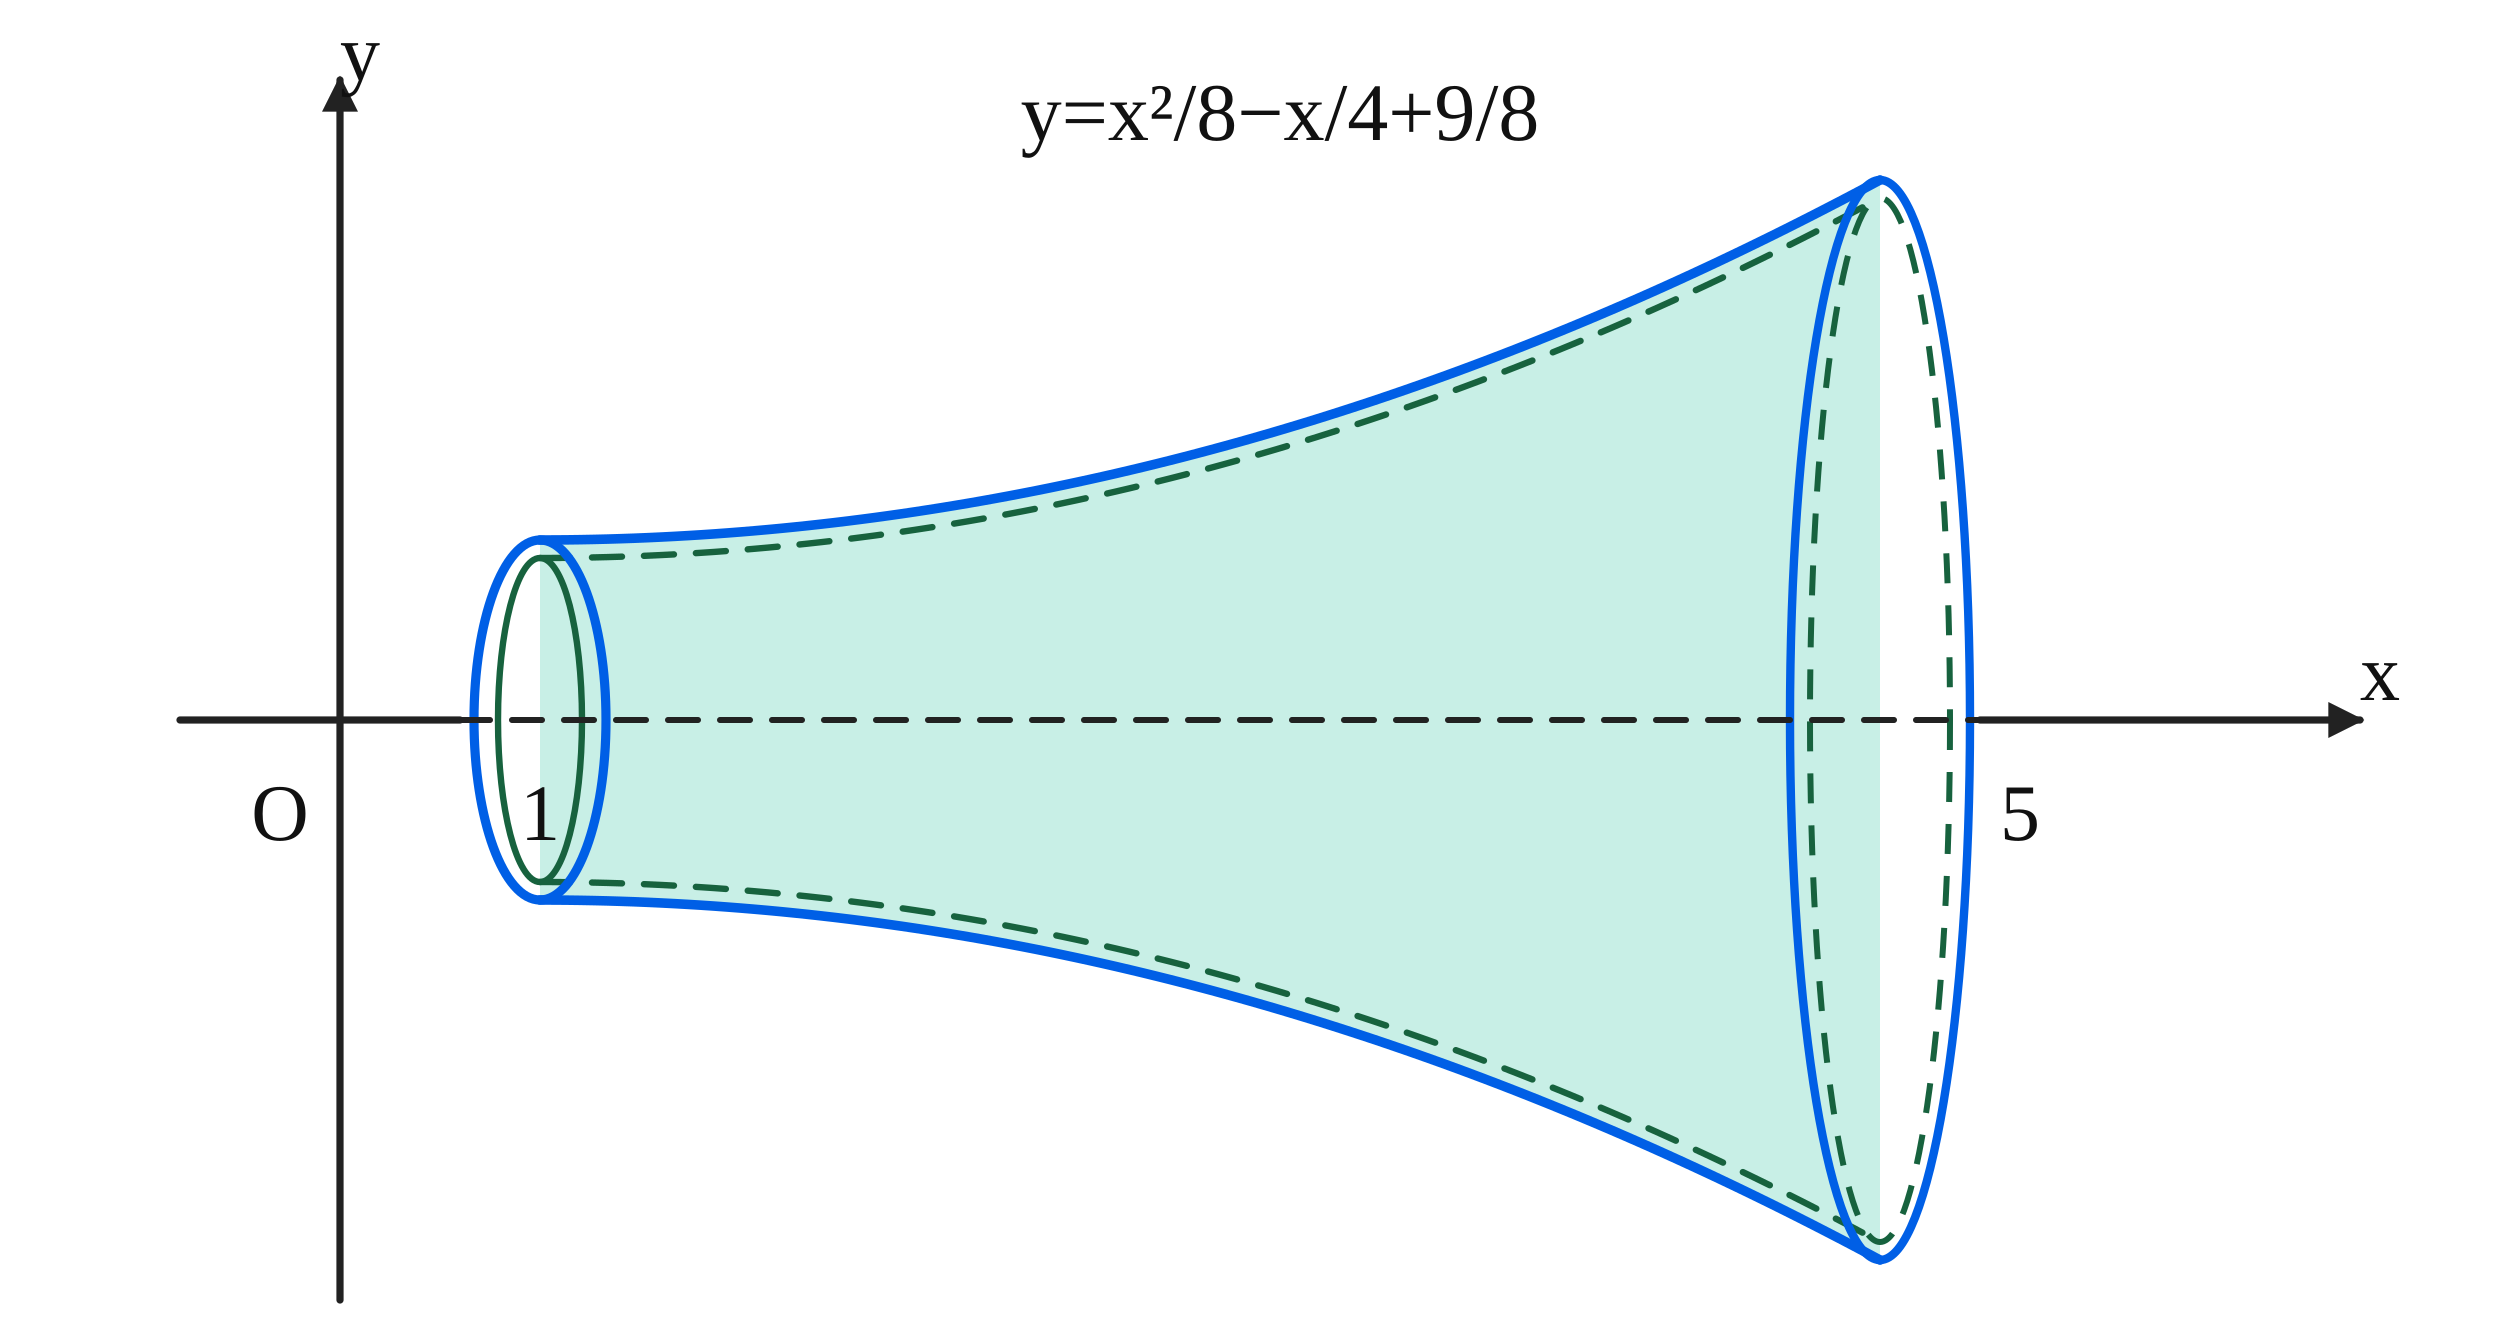
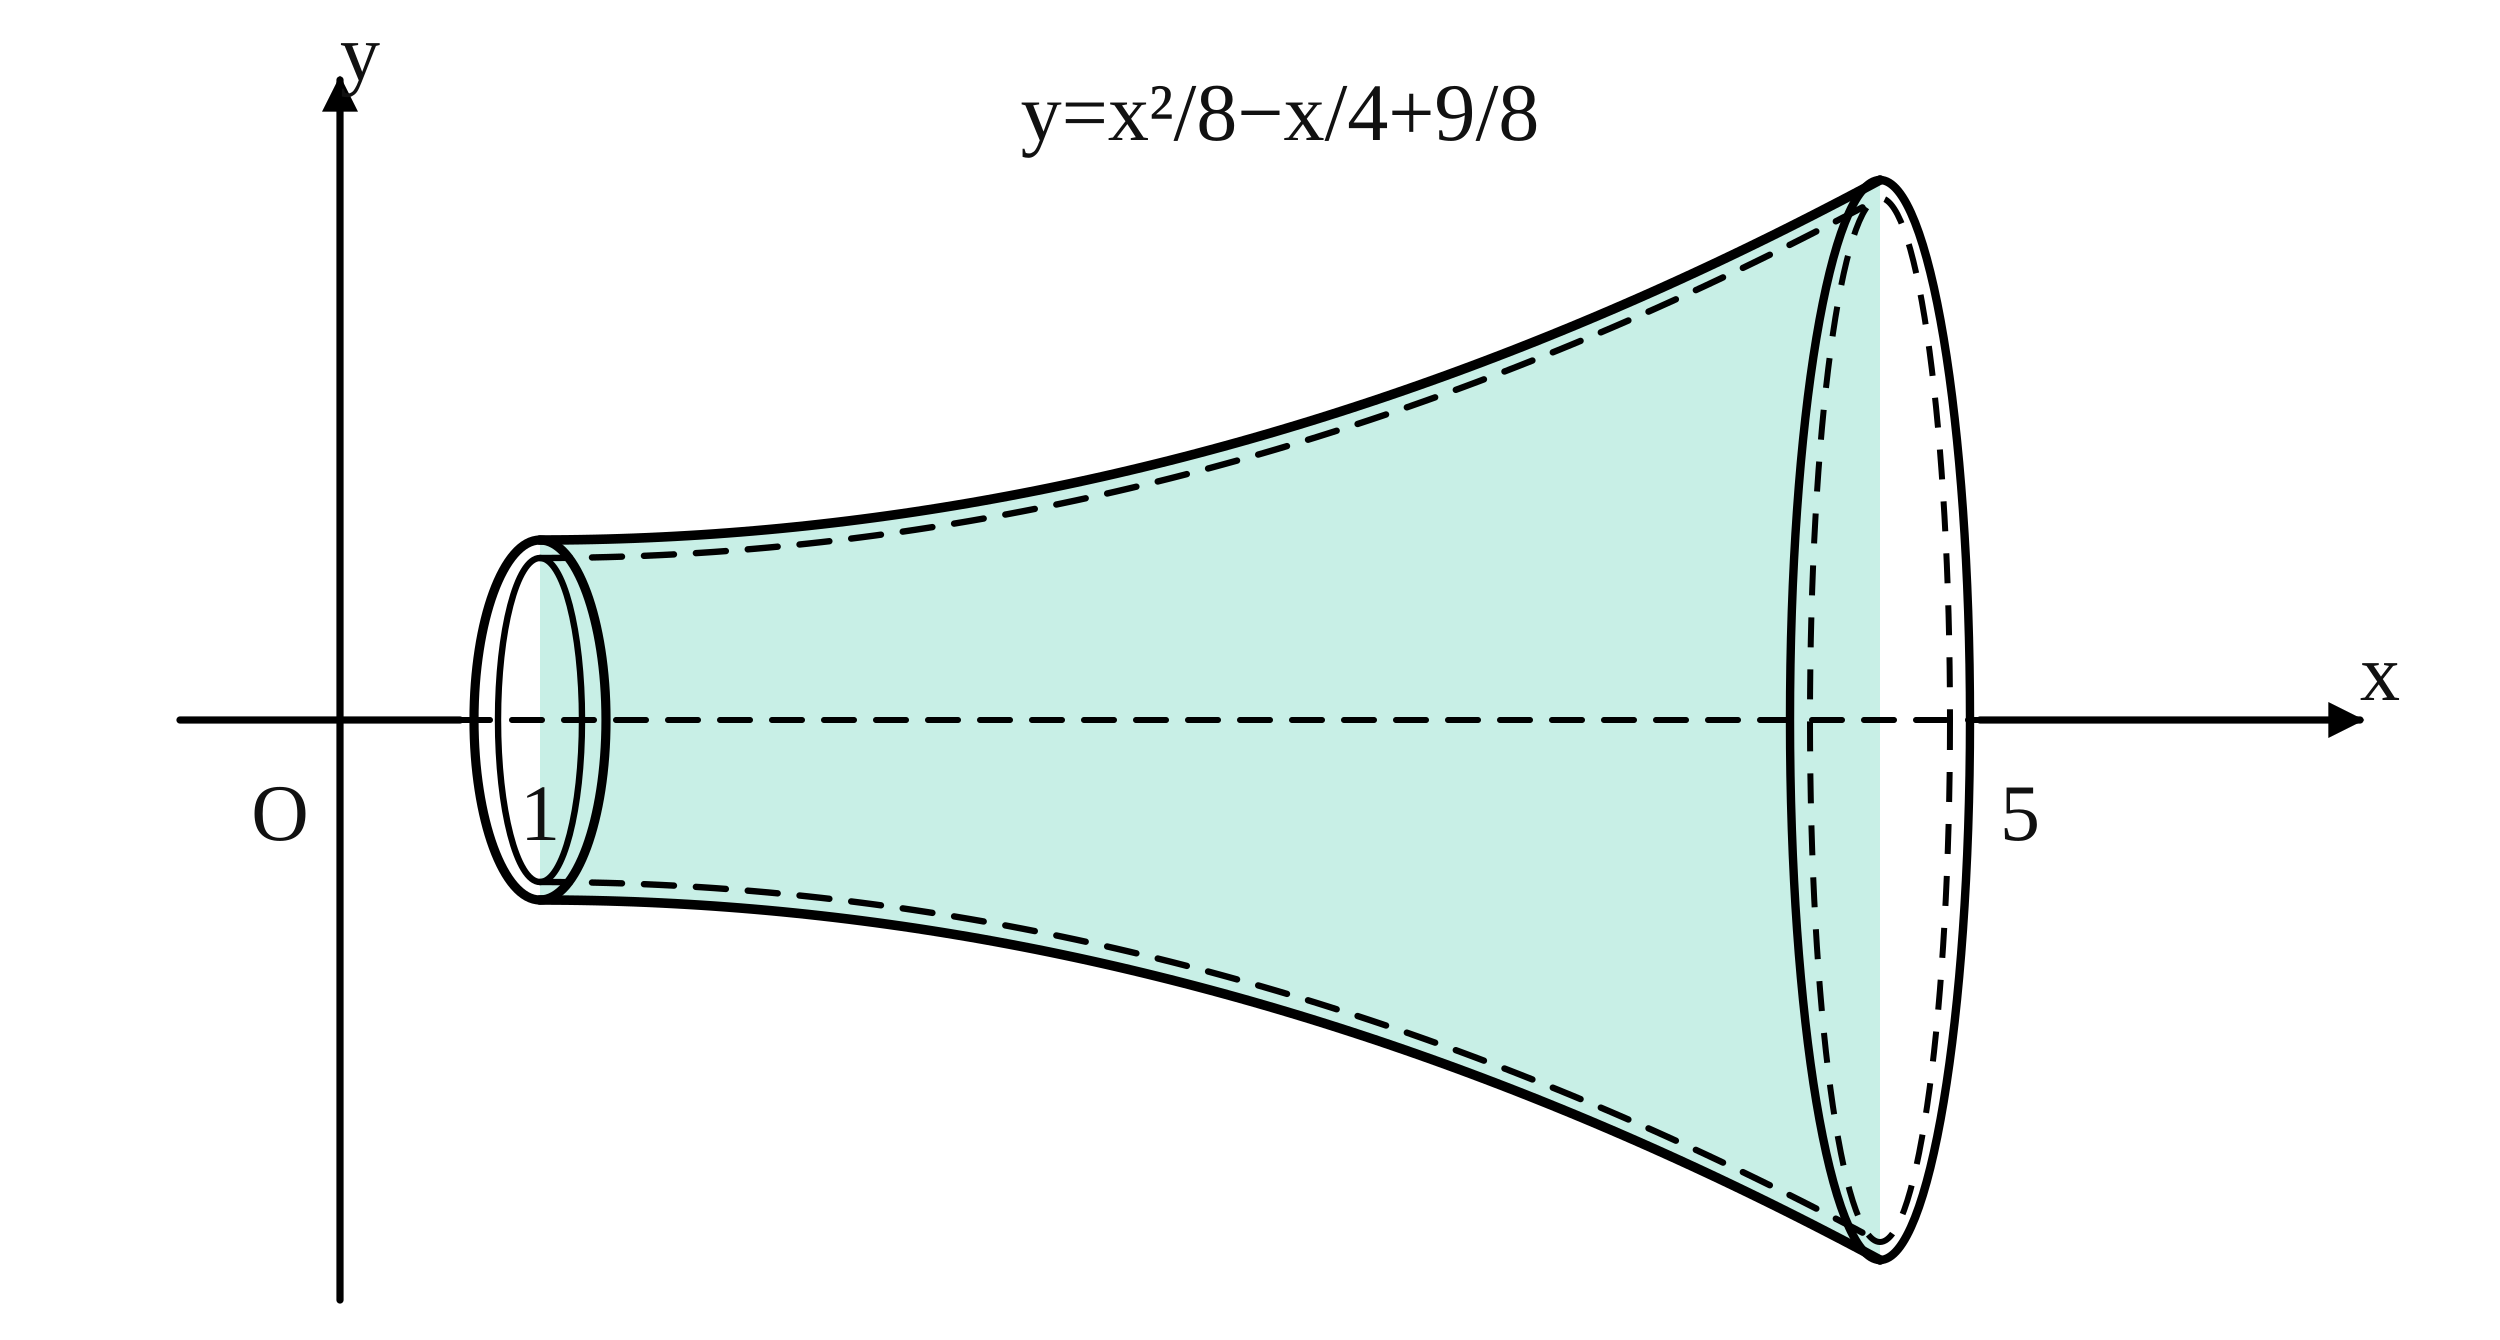
<svg xmlns="http://www.w3.org/2000/svg" width="125mm" height="67mm" viewBox="0 4 125 67">
  <defs>
    <marker id="arrow" markerWidth="5" markerHeight="5" refX="4.4" refY="2.5" orient="auto-start-reverse">
-       <path d="M0 0 L5 2.5 L0 5 Z" fill="#222" />
+       <path d="M0 0 L5 2.5 L0 5 Z" fill="#000000" />
    </marker>
    <pattern id="h" width="2.2" height="2.2" patternUnits="userSpaceOnUse">
      <path d="M0 2.2 L2.2 0" stroke="#637477" stroke-width=".12" />
    </pattern>
  </defs>
  <path d="M27.000 31.000 L27.670 30.998 L28.340 30.993 L29.010 30.984 L29.680 30.971 L30.350 30.955 L31.020 30.935 L31.690 30.912 L32.360 30.885 L33.030 30.854 L33.700 30.820 L34.370 30.782 L35.040 30.741 L35.710 30.696 L36.380 30.647 L37.050 30.595 L37.720 30.539 L38.390 30.480 L39.060 30.417 L39.730 30.350 L40.400 30.280 L41.070 30.206 L41.740 30.129 L42.410 30.048 L43.080 29.963 L43.750 29.875 L44.420 29.783 L45.090 29.688 L45.760 29.589 L46.430 29.486 L47.100 29.380 L47.770 29.270 L48.440 29.157 L49.110 29.040 L49.780 28.919 L50.450 28.795 L51.120 28.667 L51.790 28.536 L52.460 28.401 L53.130 28.262 L53.800 28.120 L54.470 27.974 L55.140 27.825 L55.810 27.672 L56.480 27.515 L57.150 27.355 L57.820 27.191 L58.490 27.024 L59.160 26.853 L59.830 26.678 L60.500 26.500 L61.170 26.318 L61.840 26.133 L62.510 25.944 L63.180 25.751 L63.850 25.555 L64.520 25.355 L65.190 25.152 L65.860 24.945 L66.530 24.734 L67.200 24.520 L67.870 24.302 L68.540 24.081 L69.210 23.856 L69.880 23.627 L70.550 23.395 L71.220 23.159 L71.890 22.920 L72.560 22.677 L73.230 22.430 L73.900 22.180 L74.570 21.926 L75.240 21.669 L75.910 21.408 L76.580 21.143 L77.250 20.875 L77.920 20.603 L78.590 20.328 L79.260 20.049 L79.930 19.766 L80.600 19.480 L81.270 19.190 L81.940 18.897 L82.610 18.600 L83.280 18.299 L83.950 17.995 L84.620 17.687 L85.290 17.376 L85.960 17.061 L86.630 16.742 L87.300 16.420 L87.970 16.094 L88.640 15.765 L89.310 15.432 L89.980 15.095 L90.650 14.755 L91.320 14.411 L91.990 14.064 L92.660 13.713 L93.330 13.358 L94.000 13.000 L94.000 67.000 L93.330 66.642 L92.660 66.287 L91.990 65.936 L91.320 65.589 L90.650 65.245 L89.980 64.905 L89.310 64.568 L88.640 64.235 L87.970 63.906 L87.300 63.580 L86.630 63.258 L85.960 62.939 L85.290 62.624 L84.620 62.313 L83.950 62.005 L83.280 61.701 L82.610 61.400 L81.940 61.103 L81.270 60.810 L80.600 60.520 L79.930 60.234 L79.260 59.951 L78.590 59.672 L77.920 59.397 L77.250 59.125 L76.580 58.857 L75.910 58.592 L75.240 58.331 L74.570 58.074 L73.900 57.820 L73.230 57.570 L72.560 57.323 L71.890 57.080 L71.220 56.841 L70.550 56.605 L69.880 56.373 L69.210 56.144 L68.540 55.919 L67.870 55.698 L67.200 55.480 L66.530 55.266 L65.860 55.055 L65.190 54.848 L64.520 54.645 L63.850 54.445 L63.180 54.249 L62.510 54.056 L61.840 53.867 L61.170 53.682 L60.500 53.500 L59.830 53.322 L59.160 53.147 L58.490 52.976 L57.820 52.809 L57.150 52.645 L56.480 52.485 L55.810 52.328 L55.140 52.175 L54.470 52.026 L53.800 51.880 L53.130 51.738 L52.460 51.599 L51.790 51.464 L51.120 51.333 L50.450 51.205 L49.780 51.081 L49.110 50.960 L48.440 50.843 L47.770 50.730 L47.100 50.620 L46.430 50.514 L45.760 50.411 L45.090 50.312 L44.420 50.217 L43.750 50.125 L43.080 50.037 L42.410 49.952 L41.740 49.871 L41.070 49.794 L40.400 49.720 L39.730 49.650 L39.060 49.583 L38.390 49.520 L37.720 49.461 L37.050 49.405 L36.380 49.353 L35.710 49.304 L35.040 49.259 L34.370 49.218 L33.700 49.180 L33.030 49.146 L32.360 49.115 L31.690 49.088 L31.020 49.065 L30.350 49.045 L29.680 49.029 L29.010 49.016 L28.340 49.007 L27.670 49.002 L27.000 49.000 Z" fill="#c8efe6" stroke="none" stroke-width="0" stroke-linecap="round" stroke-linejoin="round" />
-   <path d="M27.000 31.000 L27.670 30.998 L28.340 30.993 L29.010 30.984 L29.680 30.971 L30.350 30.955 L31.020 30.935 L31.690 30.912 L32.360 30.885 L33.030 30.854 L33.700 30.820 L34.370 30.782 L35.040 30.741 L35.710 30.696 L36.380 30.647 L37.050 30.595 L37.720 30.539 L38.390 30.480 L39.060 30.417 L39.730 30.350 L40.400 30.280 L41.070 30.206 L41.740 30.129 L42.410 30.048 L43.080 29.963 L43.750 29.875 L44.420 29.783 L45.090 29.688 L45.760 29.589 L46.430 29.486 L47.100 29.380 L47.770 29.270 L48.440 29.157 L49.110 29.040 L49.780 28.919 L50.450 28.795 L51.120 28.667 L51.790 28.536 L52.460 28.401 L53.130 28.262 L53.800 28.120 L54.470 27.974 L55.140 27.825 L55.810 27.672 L56.480 27.515 L57.150 27.355 L57.820 27.191 L58.490 27.024 L59.160 26.853 L59.830 26.678 L60.500 26.500 L61.170 26.318 L61.840 26.133 L62.510 25.944 L63.180 25.751 L63.850 25.555 L64.520 25.355 L65.190 25.152 L65.860 24.945 L66.530 24.734 L67.200 24.520 L67.870 24.302 L68.540 24.081 L69.210 23.856 L69.880 23.627 L70.550 23.395 L71.220 23.159 L71.890 22.920 L72.560 22.677 L73.230 22.430 L73.900 22.180 L74.570 21.926 L75.240 21.669 L75.910 21.408 L76.580 21.143 L77.250 20.875 L77.920 20.603 L78.590 20.328 L79.260 20.049 L79.930 19.766 L80.600 19.480 L81.270 19.190 L81.940 18.897 L82.610 18.600 L83.280 18.299 L83.950 17.995 L84.620 17.687 L85.290 17.376 L85.960 17.061 L86.630 16.742 L87.300 16.420 L87.970 16.094 L88.640 15.765 L89.310 15.432 L89.980 15.095 L90.650 14.755 L91.320 14.411 L91.990 14.064 L92.660 13.713 L93.330 13.358 L94.000 13.000" fill="none" stroke="#005FE6" stroke-width="0.48" stroke-linecap="round" stroke-linejoin="round" />
-   <path d="M27.000 49.000 L27.670 49.002 L28.340 49.007 L29.010 49.016 L29.680 49.029 L30.350 49.045 L31.020 49.065 L31.690 49.088 L32.360 49.115 L33.030 49.146 L33.700 49.180 L34.370 49.218 L35.040 49.259 L35.710 49.304 L36.380 49.353 L37.050 49.405 L37.720 49.461 L38.390 49.520 L39.060 49.583 L39.730 49.650 L40.400 49.720 L41.070 49.794 L41.740 49.871 L42.410 49.952 L43.080 50.037 L43.750 50.125 L44.420 50.217 L45.090 50.312 L45.760 50.411 L46.430 50.514 L47.100 50.620 L47.770 50.730 L48.440 50.843 L49.110 50.960 L49.780 51.081 L50.450 51.205 L51.120 51.333 L51.790 51.464 L52.460 51.599 L53.130 51.738 L53.800 51.880 L54.470 52.026 L55.140 52.175 L55.810 52.328 L56.480 52.485 L57.150 52.645 L57.820 52.809 L58.490 52.976 L59.160 53.147 L59.830 53.322 L60.500 53.500 L61.170 53.682 L61.840 53.867 L62.510 54.056 L63.180 54.249 L63.850 54.445 L64.520 54.645 L65.190 54.848 L65.860 55.055 L66.530 55.266 L67.200 55.480 L67.870 55.698 L68.540 55.919 L69.210 56.144 L69.880 56.373 L70.550 56.605 L71.220 56.841 L71.890 57.080 L72.560 57.323 L73.230 57.570 L73.900 57.820 L74.570 58.074 L75.240 58.331 L75.910 58.592 L76.580 58.857 L77.250 59.125 L77.920 59.397 L78.590 59.672 L79.260 59.951 L79.930 60.234 L80.600 60.520 L81.270 60.810 L81.940 61.103 L82.610 61.400 L83.280 61.701 L83.950 62.005 L84.620 62.313 L85.290 62.624 L85.960 62.939 L86.630 63.258 L87.300 63.580 L87.970 63.906 L88.640 64.235 L89.310 64.568 L89.980 64.905 L90.650 65.245 L91.320 65.589 L91.990 65.936 L92.660 66.287 L93.330 66.642 L94.000 67.000" fill="none" stroke="#005FE6" stroke-width="0.48" stroke-linecap="round" stroke-linejoin="round" />
-   <path d="M27.000 31.900 L27.670 31.898 L28.340 31.893 L29.010 31.884 L29.680 31.871 L30.350 31.855 L31.020 31.835 L31.690 31.812 L32.360 31.785 L33.030 31.754 L33.700 31.720 L34.370 31.682 L35.040 31.641 L35.710 31.596 L36.380 31.547 L37.050 31.495 L37.720 31.439 L38.390 31.380 L39.060 31.317 L39.730 31.250 L40.400 31.180 L41.070 31.106 L41.740 31.029 L42.410 30.948 L43.080 30.863 L43.750 30.775 L44.420 30.683 L45.090 30.588 L45.760 30.489 L46.430 30.386 L47.100 30.280 L47.770 30.170 L48.440 30.057 L49.110 29.940 L49.780 29.819 L50.450 29.695 L51.120 29.567 L51.790 29.436 L52.460 29.301 L53.130 29.162 L53.800 29.020 L54.470 28.874 L55.140 28.725 L55.810 28.572 L56.480 28.415 L57.150 28.255 L57.820 28.091 L58.490 27.924 L59.160 27.753 L59.830 27.578 L60.500 27.400 L61.170 27.218 L61.840 27.033 L62.510 26.844 L63.180 26.651 L63.850 26.455 L64.520 26.255 L65.190 26.052 L65.860 25.845 L66.530 25.634 L67.200 25.420 L67.870 25.202 L68.540 24.981 L69.210 24.756 L69.880 24.527 L70.550 24.295 L71.220 24.059 L71.890 23.820 L72.560 23.577 L73.230 23.330 L73.900 23.080 L74.570 22.826 L75.240 22.569 L75.910 22.308 L76.580 22.043 L77.250 21.775 L77.920 21.503 L78.590 21.228 L79.260 20.949 L79.930 20.666 L80.600 20.380 L81.270 20.090 L81.940 19.797 L82.610 19.500 L83.280 19.199 L83.950 18.895 L84.620 18.587 L85.290 18.276 L85.960 17.961 L86.630 17.642 L87.300 17.320 L87.970 16.994 L88.640 16.665 L89.310 16.332 L89.980 15.995 L90.650 15.655 L91.320 15.311 L91.990 14.964 L92.660 14.613 L93.330 14.258 L94.000 13.900" fill="none" stroke="#17623E" stroke-width="0.32" stroke-linecap="round" stroke-linejoin="round" stroke-dasharray="1.5 1.1" />
-   <path d="M27.000 48.100 L27.670 48.102 L28.340 48.107 L29.010 48.116 L29.680 48.129 L30.350 48.145 L31.020 48.165 L31.690 48.188 L32.360 48.215 L33.030 48.246 L33.700 48.280 L34.370 48.318 L35.040 48.359 L35.710 48.404 L36.380 48.453 L37.050 48.505 L37.720 48.561 L38.390 48.620 L39.060 48.683 L39.730 48.750 L40.400 48.820 L41.070 48.894 L41.740 48.971 L42.410 49.052 L43.080 49.137 L43.750 49.225 L44.420 49.317 L45.090 49.412 L45.760 49.511 L46.430 49.614 L47.100 49.720 L47.770 49.830 L48.440 49.943 L49.110 50.060 L49.780 50.181 L50.450 50.305 L51.120 50.433 L51.790 50.564 L52.460 50.699 L53.130 50.838 L53.800 50.980 L54.470 51.126 L55.140 51.275 L55.810 51.428 L56.480 51.585 L57.150 51.745 L57.820 51.909 L58.490 52.076 L59.160 52.247 L59.830 52.422 L60.500 52.600 L61.170 52.782 L61.840 52.967 L62.510 53.156 L63.180 53.349 L63.850 53.545 L64.520 53.745 L65.190 53.948 L65.860 54.155 L66.530 54.366 L67.200 54.580 L67.870 54.798 L68.540 55.019 L69.210 55.244 L69.880 55.473 L70.550 55.705 L71.220 55.941 L71.890 56.180 L72.560 56.423 L73.230 56.670 L73.900 56.920 L74.570 57.174 L75.240 57.431 L75.910 57.692 L76.580 57.957 L77.250 58.225 L77.920 58.497 L78.590 58.772 L79.260 59.051 L79.930 59.334 L80.600 59.620 L81.270 59.910 L81.940 60.203 L82.610 60.500 L83.280 60.801 L83.950 61.105 L84.620 61.413 L85.290 61.724 L85.960 62.039 L86.630 62.358 L87.300 62.680 L87.970 63.006 L88.640 63.335 L89.310 63.668 L89.980 64.005 L90.650 64.345 L91.320 64.689 L91.990 65.036 L92.660 65.387 L93.330 65.742 L94.000 66.100" fill="none" stroke="#17623E" stroke-width="0.32" stroke-linecap="round" stroke-linejoin="round" stroke-dasharray="1.5 1.1" />
-   <ellipse cx="27" cy="40" rx="3.3" ry="9.0" fill="none" stroke="#005FE6" stroke-width="0.46" />
-   <ellipse cx="27" cy="40" rx="2.1" ry="8.1" fill="none" stroke="#17623E" stroke-width="0.32" />
-   <path d="M94 13.000 A4.5 27.000 0 0 1 94 67.000" fill="none" stroke="#005FE6" stroke-width="0.42" stroke-linecap="round" stroke-linejoin="round" />
-   <path d="M94 13.000 A4.5 27.000 0 0 0 94 67.000" fill="none" stroke="#005FE6" stroke-width="0.42" stroke-linecap="round" stroke-linejoin="round" />
-   <ellipse cx="94" cy="40" rx="3.5" ry="26.1" fill="none" stroke="#17623E" stroke-width="0.3" stroke-dasharray="1.5 1.1" />
-   <path d="M9 40 L23 40" fill="none" stroke="#222" stroke-width="0.36" stroke-linecap="round" stroke-linejoin="round" />
-   <path d="M23 40 L99 40" fill="none" stroke="#222" stroke-width="0.3" stroke-linecap="round" stroke-linejoin="round" stroke-dasharray="1.5 1.1" />
-   <path d="M99 40 L118 40" fill="none" stroke="#222" stroke-width="0.36" stroke-linecap="round" stroke-linejoin="round" marker-end="url(#arrow)" />
-   <path d="M17 69 L17 8" fill="none" stroke="#222" stroke-width="0.36" stroke-linecap="round" stroke-linejoin="round" marker-end="url(#arrow)" />
+   <path d="M27.000 31.000 L27.670 30.998 L28.340 30.993 L29.010 30.984 L29.680 30.971 L30.350 30.955 L31.020 30.935 L31.690 30.912 L32.360 30.885 L33.030 30.854 L33.700 30.820 L34.370 30.782 L35.040 30.741 L35.710 30.696 L36.380 30.647 L37.050 30.595 L37.720 30.539 L38.390 30.480 L39.060 30.417 L39.730 30.350 L40.400 30.280 L41.070 30.206 L41.740 30.129 L42.410 30.048 L43.080 29.963 L43.750 29.875 L44.420 29.783 L45.090 29.688 L45.760 29.589 L46.430 29.486 L47.100 29.380 L47.770 29.270 L48.440 29.157 L49.110 29.040 L49.780 28.919 L50.450 28.795 L51.120 28.667 L51.790 28.536 L52.460 28.401 L53.130 28.262 L53.800 28.120 L54.470 27.974 L55.140 27.825 L55.810 27.672 L56.480 27.515 L57.150 27.355 L57.820 27.191 L58.490 27.024 L59.160 26.853 L59.830 26.678 L60.500 26.500 L61.170 26.318 L61.840 26.133 L62.510 25.944 L63.180 25.751 L63.850 25.555 L64.520 25.355 L65.190 25.152 L65.860 24.945 L66.530 24.734 L67.200 24.520 L67.870 24.302 L68.540 24.081 L69.210 23.856 L69.880 23.627 L70.550 23.395 L71.220 23.159 L71.890 22.920 L72.560 22.677 L73.230 22.430 L73.900 22.180 L74.570 21.926 L75.240 21.669 L75.910 21.408 L76.580 21.143 L77.250 20.875 L77.920 20.603 L78.590 20.328 L79.260 20.049 L79.930 19.766 L80.600 19.480 L81.270 19.190 L81.940 18.897 L82.610 18.600 L83.280 18.299 L83.950 17.995 L84.620 17.687 L85.290 17.376 L85.960 17.061 L86.630 16.742 L87.300 16.420 L87.970 16.094 L88.640 15.765 L89.310 15.432 L89.980 15.095 L90.650 14.755 L91.320 14.411 L91.990 14.064 L92.660 13.713 L93.330 13.358 L94.000 13.000" fill="none" stroke="#000000" stroke-width="0.48" stroke-linecap="round" stroke-linejoin="round" />
+   <path d="M27.000 49.000 L27.670 49.002 L28.340 49.007 L29.010 49.016 L29.680 49.029 L30.350 49.045 L31.020 49.065 L31.690 49.088 L32.360 49.115 L33.030 49.146 L33.700 49.180 L34.370 49.218 L35.040 49.259 L35.710 49.304 L36.380 49.353 L37.050 49.405 L37.720 49.461 L38.390 49.520 L39.060 49.583 L39.730 49.650 L40.400 49.720 L41.070 49.794 L41.740 49.871 L42.410 49.952 L43.080 50.037 L43.750 50.125 L44.420 50.217 L45.090 50.312 L45.760 50.411 L46.430 50.514 L47.100 50.620 L47.770 50.730 L48.440 50.843 L49.110 50.960 L49.780 51.081 L50.450 51.205 L51.120 51.333 L51.790 51.464 L52.460 51.599 L53.130 51.738 L53.800 51.880 L54.470 52.026 L55.140 52.175 L55.810 52.328 L56.480 52.485 L57.150 52.645 L57.820 52.809 L58.490 52.976 L59.160 53.147 L59.830 53.322 L60.500 53.500 L61.170 53.682 L61.840 53.867 L62.510 54.056 L63.180 54.249 L63.850 54.445 L64.520 54.645 L65.190 54.848 L65.860 55.055 L66.530 55.266 L67.200 55.480 L67.870 55.698 L68.540 55.919 L69.210 56.144 L69.880 56.373 L70.550 56.605 L71.220 56.841 L71.890 57.080 L72.560 57.323 L73.230 57.570 L73.900 57.820 L74.570 58.074 L75.240 58.331 L75.910 58.592 L76.580 58.857 L77.250 59.125 L77.920 59.397 L78.590 59.672 L79.260 59.951 L79.930 60.234 L80.600 60.520 L81.270 60.810 L81.940 61.103 L82.610 61.400 L83.280 61.701 L83.950 62.005 L84.620 62.313 L85.290 62.624 L85.960 62.939 L86.630 63.258 L87.300 63.580 L87.970 63.906 L88.640 64.235 L89.310 64.568 L89.980 64.905 L90.650 65.245 L91.320 65.589 L91.990 65.936 L92.660 66.287 L93.330 66.642 L94.000 67.000" fill="none" stroke="#000000" stroke-width="0.48" stroke-linecap="round" stroke-linejoin="round" />
+   <path d="M27.000 31.900 L27.670 31.898 L28.340 31.893 L29.010 31.884 L29.680 31.871 L30.350 31.855 L31.020 31.835 L31.690 31.812 L32.360 31.785 L33.030 31.754 L33.700 31.720 L34.370 31.682 L35.040 31.641 L35.710 31.596 L36.380 31.547 L37.050 31.495 L37.720 31.439 L38.390 31.380 L39.060 31.317 L39.730 31.250 L40.400 31.180 L41.070 31.106 L41.740 31.029 L42.410 30.948 L43.080 30.863 L43.750 30.775 L44.420 30.683 L45.090 30.588 L45.760 30.489 L46.430 30.386 L47.100 30.280 L47.770 30.170 L48.440 30.057 L49.110 29.940 L49.780 29.819 L50.450 29.695 L51.120 29.567 L51.790 29.436 L52.460 29.301 L53.130 29.162 L53.800 29.020 L54.470 28.874 L55.140 28.725 L55.810 28.572 L56.480 28.415 L57.150 28.255 L57.820 28.091 L58.490 27.924 L59.160 27.753 L59.830 27.578 L60.500 27.400 L61.170 27.218 L61.840 27.033 L62.510 26.844 L63.180 26.651 L63.850 26.455 L64.520 26.255 L65.190 26.052 L65.860 25.845 L66.530 25.634 L67.200 25.420 L67.870 25.202 L68.540 24.981 L69.210 24.756 L69.880 24.527 L70.550 24.295 L71.220 24.059 L71.890 23.820 L72.560 23.577 L73.230 23.330 L73.900 23.080 L74.570 22.826 L75.240 22.569 L75.910 22.308 L76.580 22.043 L77.250 21.775 L77.920 21.503 L78.590 21.228 L79.260 20.949 L79.930 20.666 L80.600 20.380 L81.270 20.090 L81.940 19.797 L82.610 19.500 L83.280 19.199 L83.950 18.895 L84.620 18.587 L85.290 18.276 L85.960 17.961 L86.630 17.642 L87.300 17.320 L87.970 16.994 L88.640 16.665 L89.310 16.332 L89.980 15.995 L90.650 15.655 L91.320 15.311 L91.990 14.964 L92.660 14.613 L93.330 14.258 L94.000 13.900" fill="none" stroke="#000000" stroke-width="0.32" stroke-linecap="round" stroke-linejoin="round" stroke-dasharray="1.5 1.1" />
+   <path d="M27.000 48.100 L27.670 48.102 L28.340 48.107 L29.010 48.116 L29.680 48.129 L30.350 48.145 L31.020 48.165 L31.690 48.188 L32.360 48.215 L33.030 48.246 L33.700 48.280 L34.370 48.318 L35.040 48.359 L35.710 48.404 L36.380 48.453 L37.050 48.505 L37.720 48.561 L38.390 48.620 L39.060 48.683 L39.730 48.750 L40.400 48.820 L41.070 48.894 L41.740 48.971 L42.410 49.052 L43.080 49.137 L43.750 49.225 L44.420 49.317 L45.090 49.412 L45.760 49.511 L46.430 49.614 L47.100 49.720 L47.770 49.830 L48.440 49.943 L49.110 50.060 L49.780 50.181 L50.450 50.305 L51.120 50.433 L51.790 50.564 L52.460 50.699 L53.130 50.838 L53.800 50.980 L54.470 51.126 L55.140 51.275 L55.810 51.428 L56.480 51.585 L57.150 51.745 L57.820 51.909 L58.490 52.076 L59.160 52.247 L59.830 52.422 L60.500 52.600 L61.170 52.782 L61.840 52.967 L62.510 53.156 L63.180 53.349 L63.850 53.545 L64.520 53.745 L65.190 53.948 L65.860 54.155 L66.530 54.366 L67.200 54.580 L67.870 54.798 L68.540 55.019 L69.210 55.244 L69.880 55.473 L70.550 55.705 L71.220 55.941 L71.890 56.180 L72.560 56.423 L73.230 56.670 L73.900 56.920 L74.570 57.174 L75.240 57.431 L75.910 57.692 L76.580 57.957 L77.250 58.225 L77.920 58.497 L78.590 58.772 L79.260 59.051 L79.930 59.334 L80.600 59.620 L81.270 59.910 L81.940 60.203 L82.610 60.500 L83.280 60.801 L83.950 61.105 L84.620 61.413 L85.290 61.724 L85.960 62.039 L86.630 62.358 L87.300 62.680 L87.970 63.006 L88.640 63.335 L89.310 63.668 L89.980 64.005 L90.650 64.345 L91.320 64.689 L91.990 65.036 L92.660 65.387 L93.330 65.742 L94.000 66.100" fill="none" stroke="#000000" stroke-width="0.32" stroke-linecap="round" stroke-linejoin="round" stroke-dasharray="1.5 1.1" />
+   <ellipse cx="27" cy="40" rx="3.3" ry="9.0" fill="none" stroke="#000000" stroke-width="0.46" />
+   <ellipse cx="27" cy="40" rx="2.1" ry="8.1" fill="none" stroke="#000000" stroke-width="0.32" />
+   <path d="M94 13.000 A4.5 27.000 0 0 1 94 67.000" fill="none" stroke="#000000" stroke-width="0.42" stroke-linecap="round" stroke-linejoin="round" />
+   <path d="M94 13.000 A4.5 27.000 0 0 0 94 67.000" fill="none" stroke="#000000" stroke-width="0.42" stroke-linecap="round" stroke-linejoin="round" />
+   <ellipse cx="94" cy="40" rx="3.5" ry="26.1" fill="none" stroke="#000000" stroke-width="0.3" stroke-dasharray="1.5 1.1" />
+   <path d="M9 40 L23 40" fill="none" stroke="#000000" stroke-width="0.36" stroke-linecap="round" stroke-linejoin="round" />
+   <path d="M23 40 L99 40" fill="none" stroke="#000000" stroke-width="0.3" stroke-linecap="round" stroke-linejoin="round" stroke-dasharray="1.5 1.1" />
+   <path d="M99 40 L118 40" fill="none" stroke="#000000" stroke-width="0.36" stroke-linecap="round" stroke-linejoin="round" marker-end="url(#arrow)" />
+   <path d="M17 69 L17 8" fill="none" stroke="#000000" stroke-width="0.36" stroke-linecap="round" stroke-linejoin="round" marker-end="url(#arrow)" />
  <text x="14" y="46" text-anchor="middle" font-family="Times New Roman" font-size="4" fill="#111">O</text>
  <text x="119" y="39" text-anchor="middle" font-family="Times New Roman" font-size="4" fill="#111">x</text>
  <text x="18" y="8" text-anchor="middle" font-family="Times New Roman" font-size="4" fill="#111">y</text>
  <text x="27" y="46" text-anchor="middle" font-family="Times New Roman" font-size="4" fill="#111">1</text>
  <text x="101" y="46" text-anchor="middle" font-family="Times New Roman" font-size="4" fill="#111">5</text>
  <text x="64" y="11" text-anchor="middle" font-family="Times New Roman" font-size="4.1" fill="#111">y=x²/8−x/4+9/8</text>
</svg>
